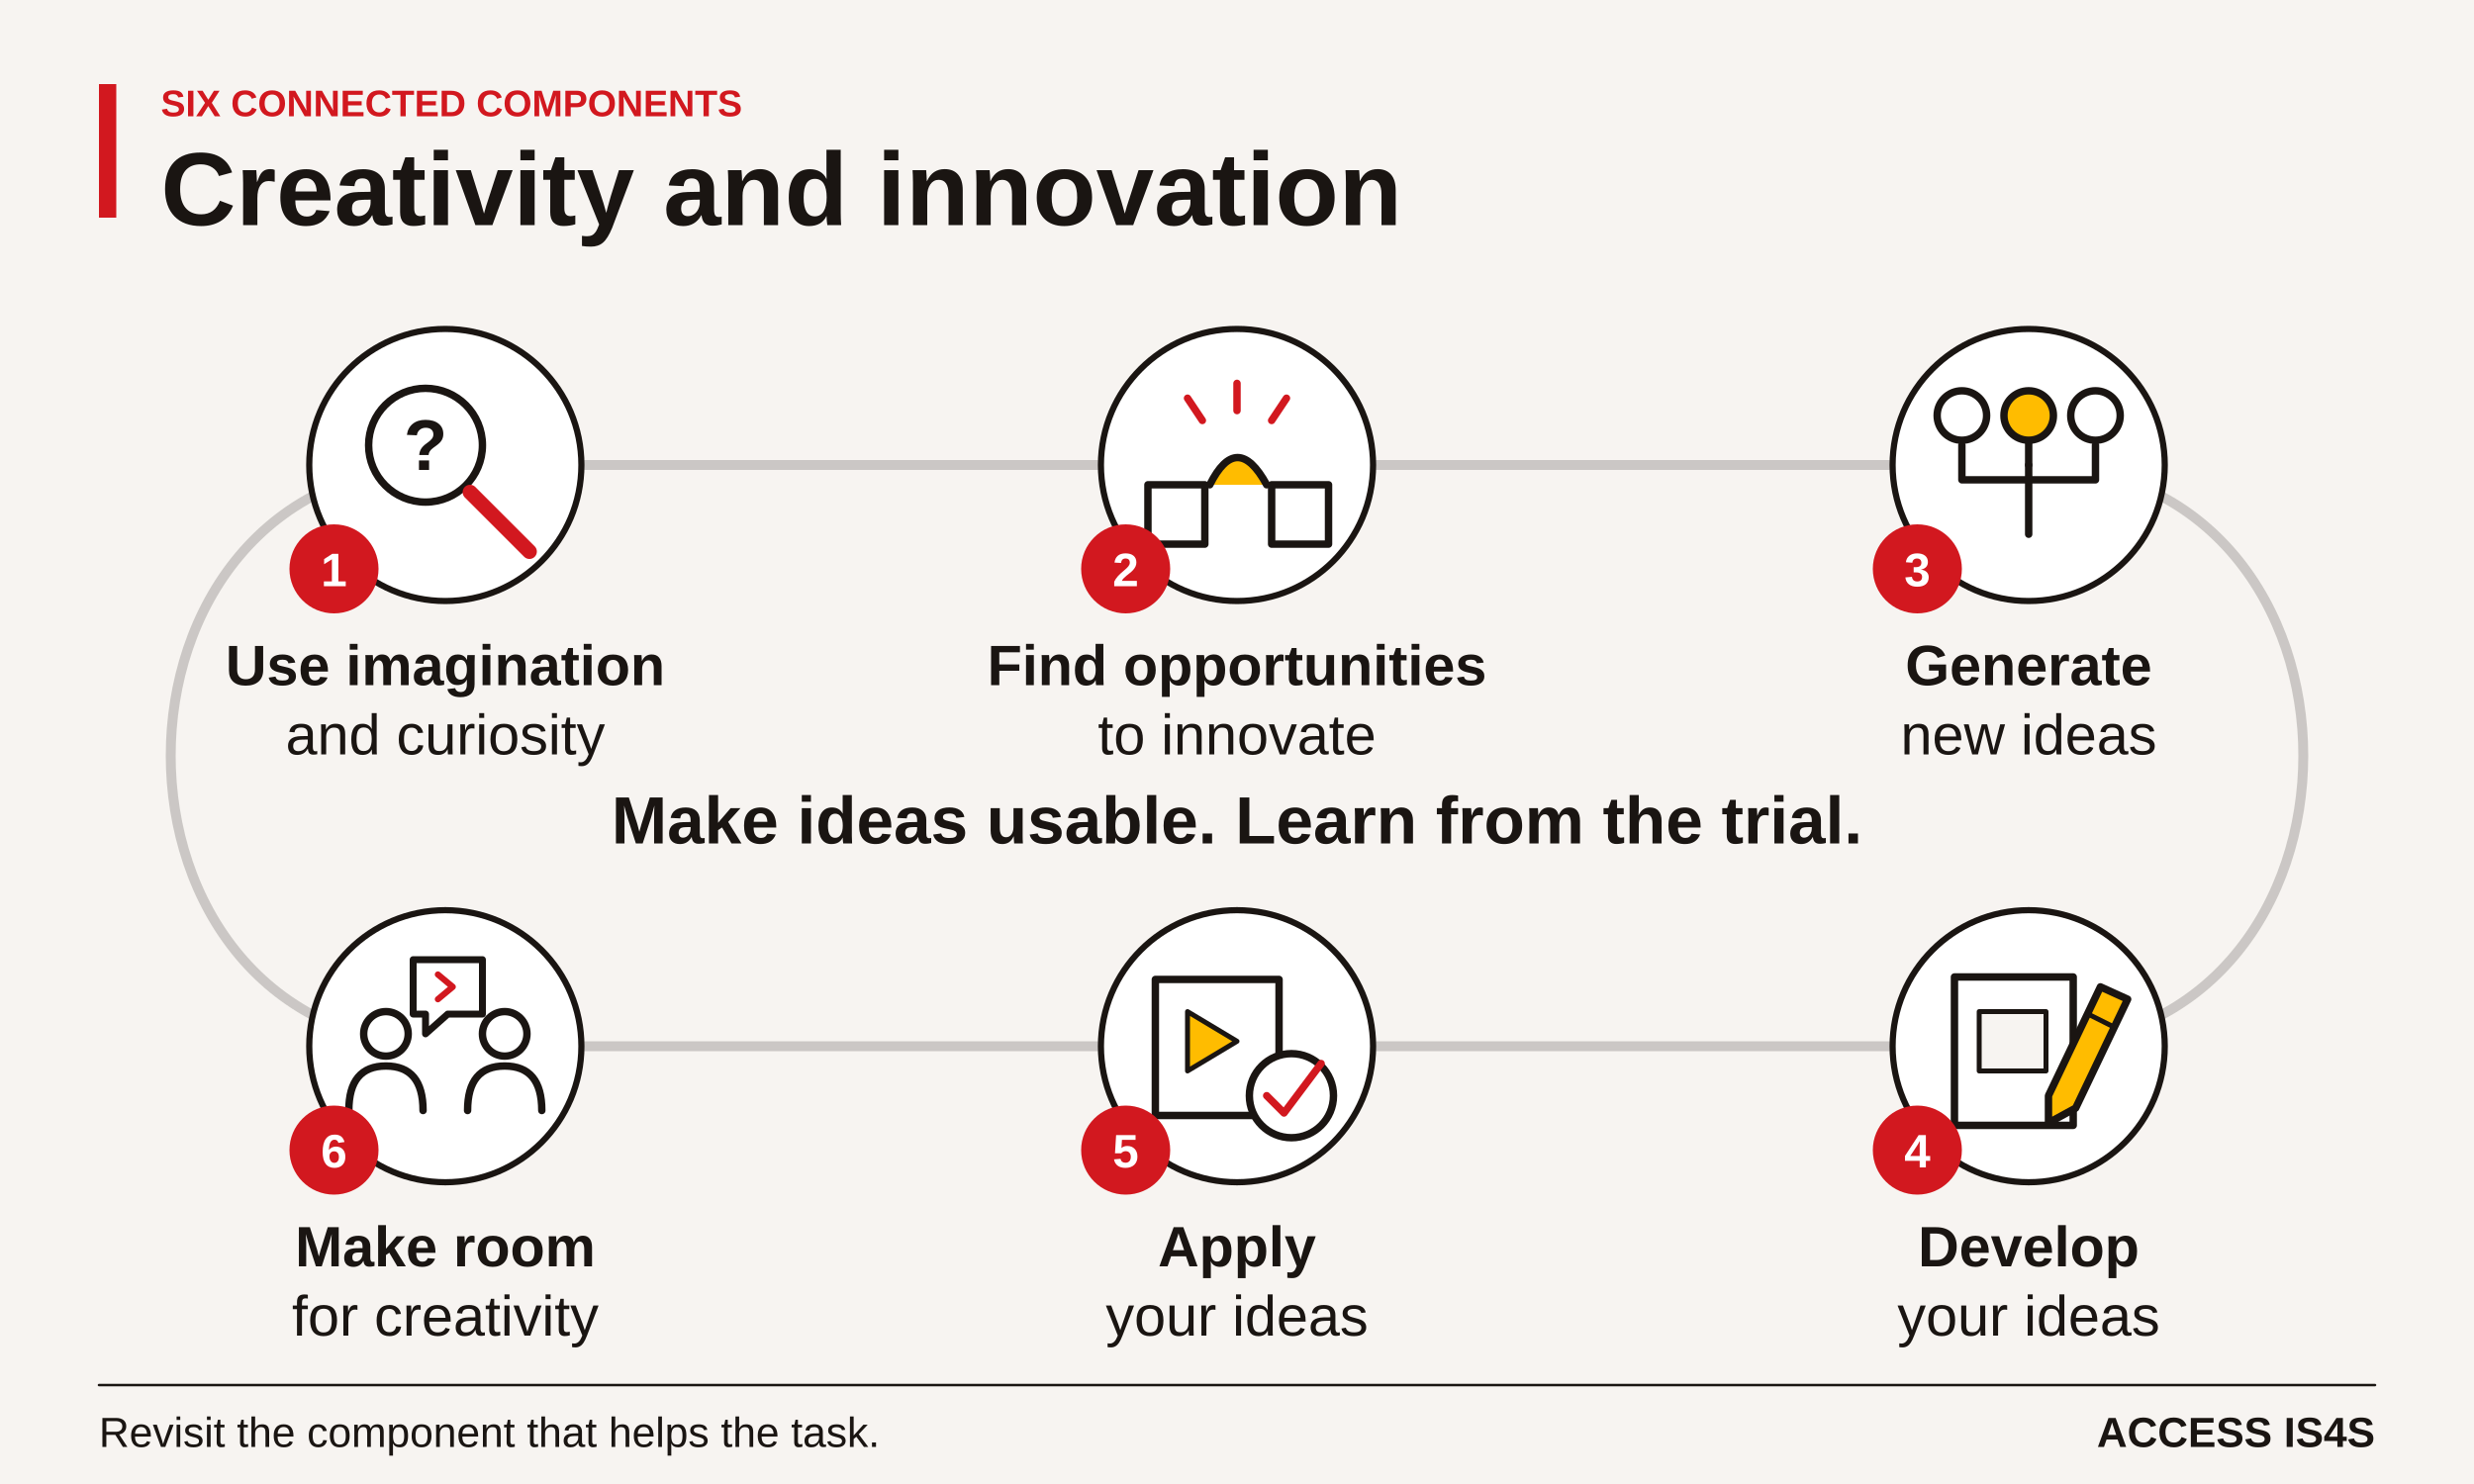
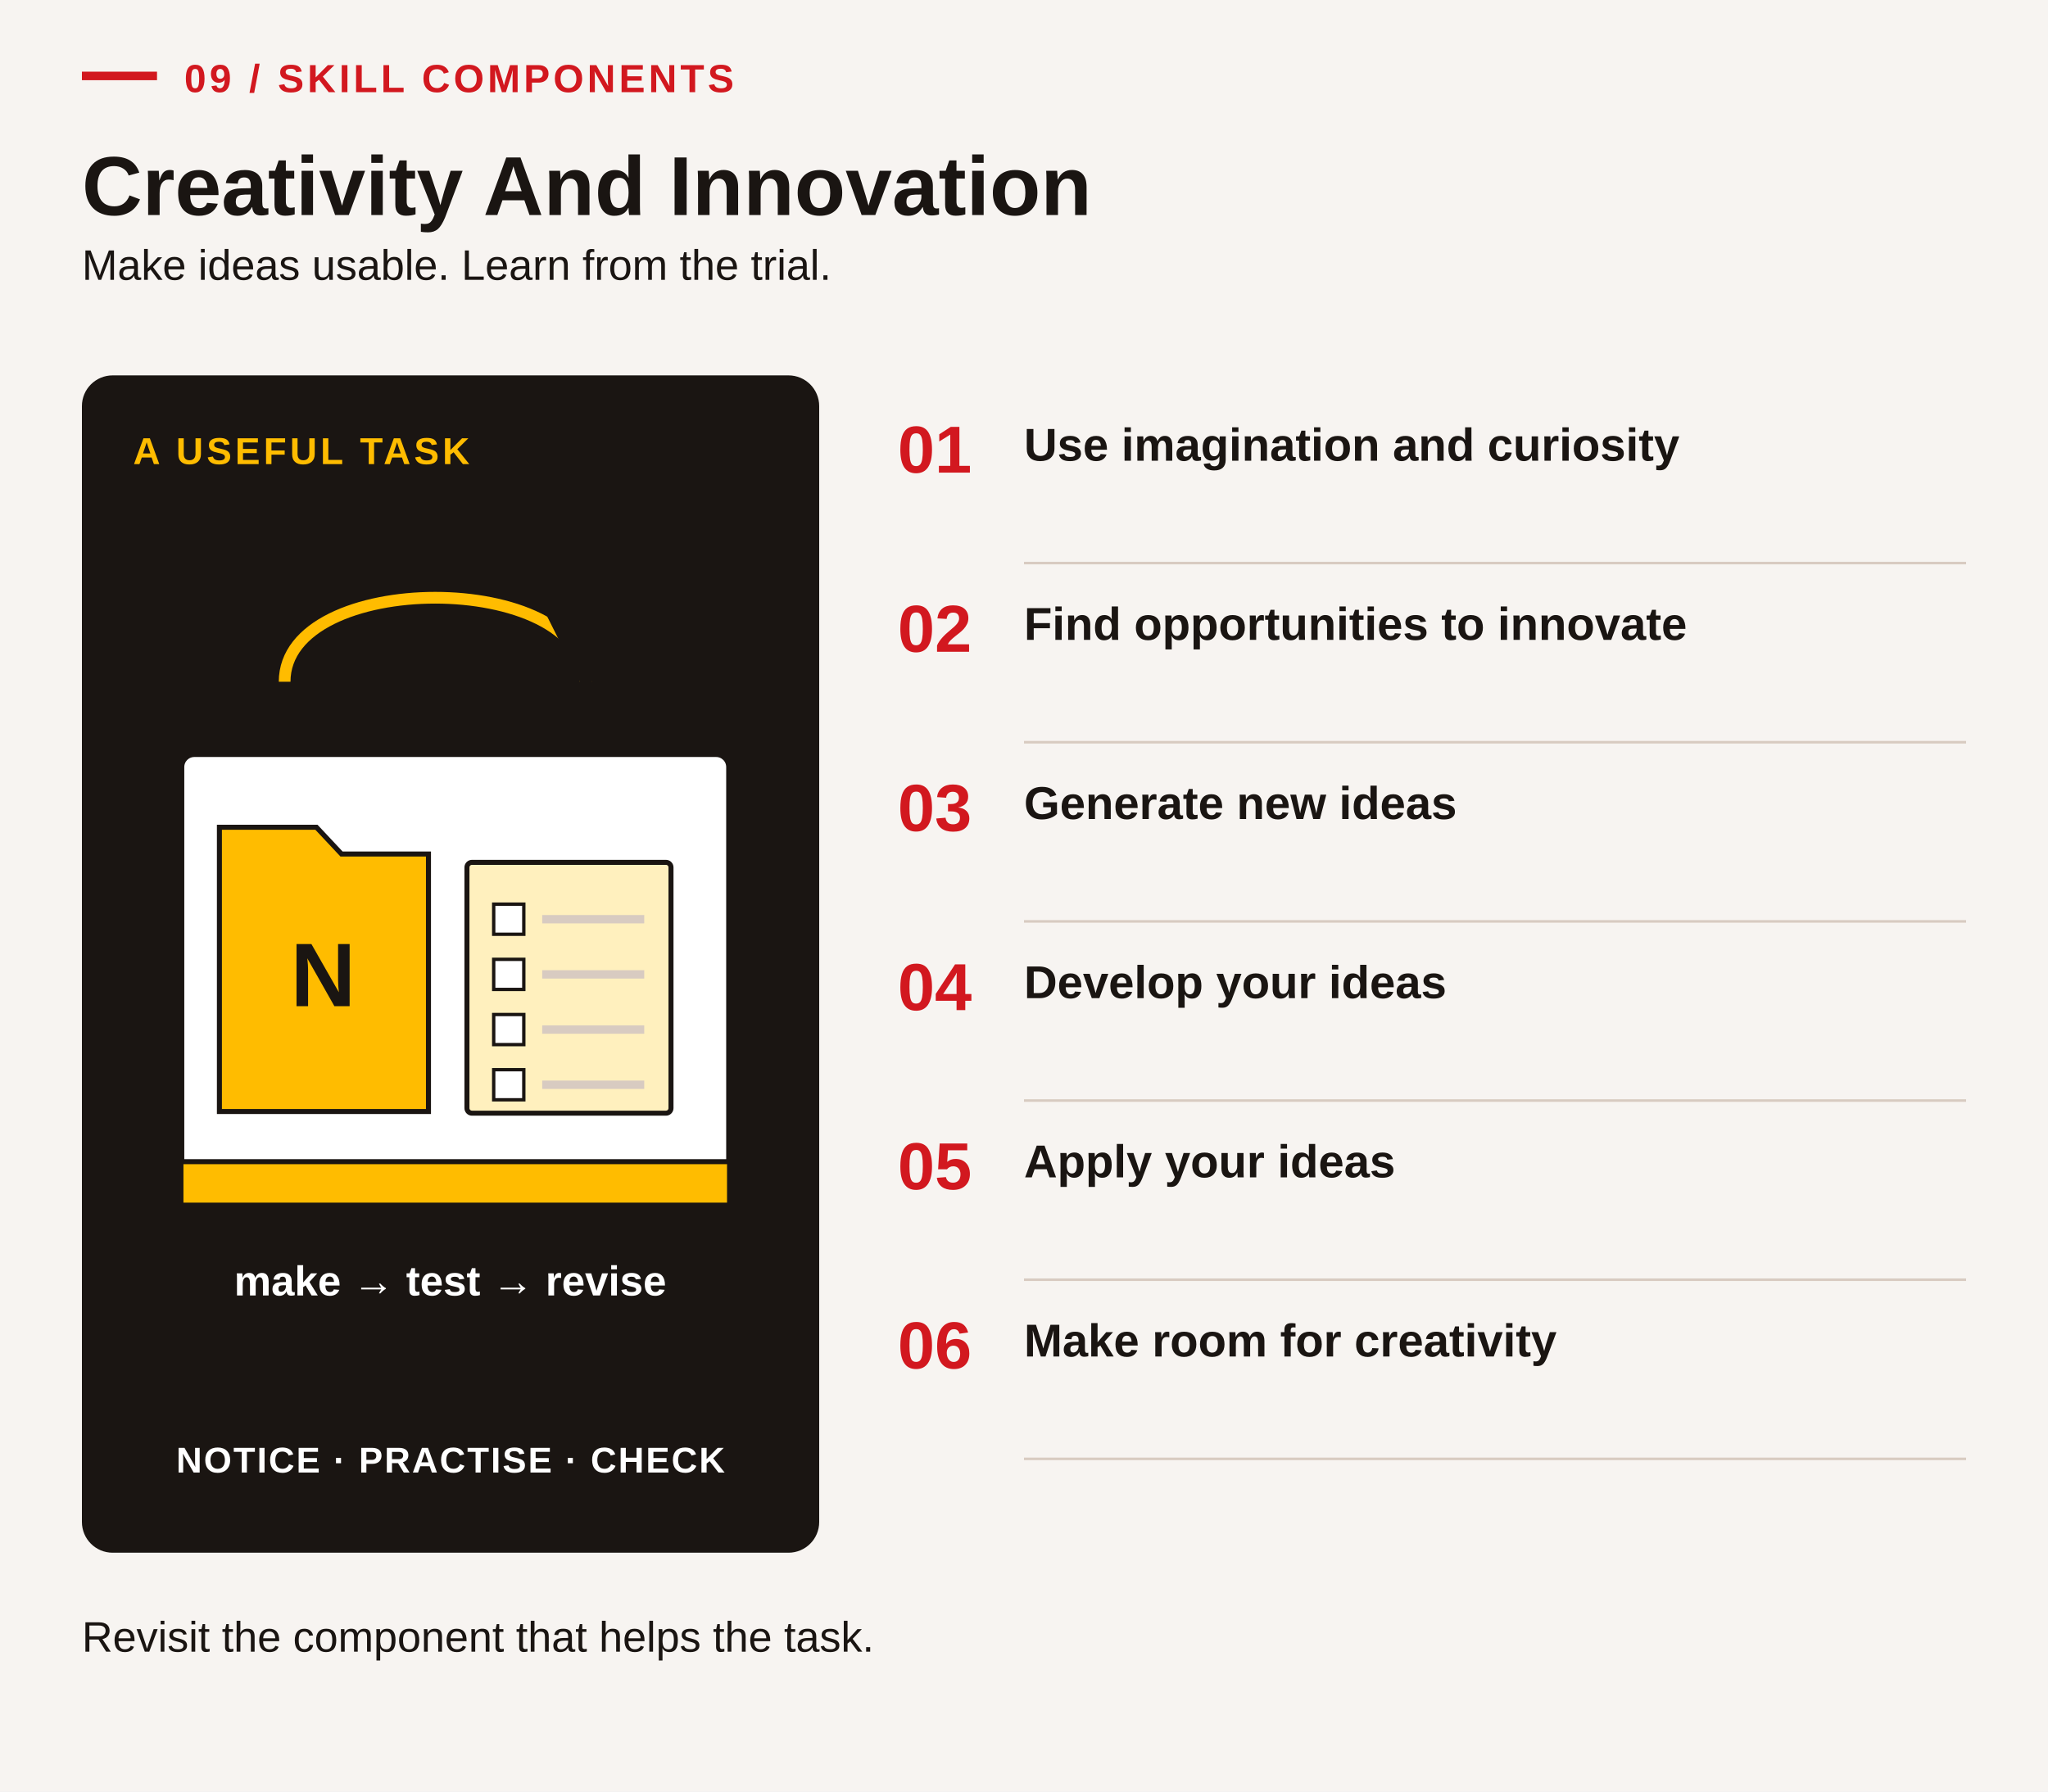
- <svg xmlns="http://www.w3.org/2000/svg" viewBox="0 0 1000 600" width="1000" height="600" role="img" aria-labelledby="title desc">
+ <svg xmlns="http://www.w3.org/2000/svg" width="1200" height="1050" viewBox="0 0 1200 1050" role="img" aria-labelledby="title desc">
  <defs>
-     <marker id="red" viewBox="0 0 10 10" refX="8" refY="5" markerWidth="6" markerHeight="6" orient="auto">
-       <path d="M0 0 L10 5 L0 10 Z" fill="#D2181F" />
+     <marker id="arrow" markerWidth="8" markerHeight="8" refX="7" refY="4" orient="auto">
+       <path d="M0 0 L8 4 L0 8Z" fill="#1A1512" />
    </marker>
-     <marker id="ink" viewBox="0 0 10 10" refX="8" refY="5" markerWidth="6" markerHeight="6" orient="auto">
-       <path d="M0 0 L10 5 L0 10 Z" fill="#1A1512" />
-     </marker>
+     <pattern id="hatch" width="14" height="14" patternUnits="userSpaceOnUse">
+       <path d="M-2 12 L12 -2 M2 16 L16 2" stroke="#7A6B61" stroke-width="1.5" />
+     </pattern>
  </defs>
-   <g font-family="Arial, Helvetica, sans-serif" stroke-linejoin="round" stroke-linecap="round">
-     <rect x="0" y="0" width="1000" height="600" rx="0" fill="#F7F4F1" stroke="none" stroke-width="0" />
-     <rect x="40" y="34" width="7" height="54" rx="0" fill="#D2181F" stroke="none" stroke-width="0" />
-     <text x="65" y="47" font-size="15" fill="#D2181F" font-weight="700" text-anchor="start">SIX CONNECTED COMPONENTS</text>
-     <text x="65" y="91" font-size="42" fill="#1A1512" font-weight="700" text-anchor="start">Creativity and innovation</text>
-     <path d="M180 188 H820 C968 188 968 423 820 423 H180 C32 423 32 188 180 188" fill="none" stroke="#1A1512" stroke-width="4" opacity=".2" />
-     <rect x="175" y="310" width="650" height="46" rx="0" fill="#F7F4F1" stroke="none" stroke-width="0" />
-     <text x="500" y="341" font-size="27" fill="#1A1512" font-weight="700" text-anchor="middle">Make ideas usable. Learn from the trial.</text>
-     <circle cx="180" cy="188" r="55" fill="#FFFFFF" stroke="#1A1512" stroke-width="2.5" />
-     <g transform="translate(180 188)">
-       <circle cx="-8" cy="-8" r="23" fill="#FFFFFF" stroke="#1A1512" stroke-width="3" />
-       <path d="M10 11 L34 35" fill="none" stroke="#D2181F" stroke-width="6" />
-       <text x="-8" y="2" font-size="29" fill="#1A1512" font-weight="700" text-anchor="middle">?</text>
+   <rect width="1200" height="1050" fill="#F7F4F1" />
+   <g font-family="Arial,Helvetica,sans-serif">
+     <rect x="48" y="42" width="44" height="5" rx="0" fill="#D2181F" stroke="none" stroke-width="1" />
+     <text x="108" y="54" font-size="23" font-weight="700" fill="#D2181F" text-anchor="start" letter-spacing="2">09 / SKILL COMPONENTS</text>
+     <text x="48" y="126" font-size="49" font-weight="700" fill="#1A1512" text-anchor="start" letter-spacing="0">Creativity And Innovation</text>
+     <text x="48" y="164" font-size="25" font-weight="400" fill="#1A1512" text-anchor="start" letter-spacing="0">Make ideas usable. Learn from the trial.</text>
+     <rect x="48" y="220" width="432" height="690" rx="18" fill="#1A1512" stroke="none" stroke-width="1" />
+     <text x="78" y="272" font-size="22" font-weight="700" fill="#FFBC00" text-anchor="start" letter-spacing="2">A USEFUL TASK</text>
+     <g transform="translate(58,280) scale(0.98) rotate(0)">
+       <rect x="49" y="165" width="328" height="270" rx="8" fill="#FFFFFF" stroke="#1A1512" stroke-width="4" />
+       <rect x="49" y="409" width="328" height="26" rx="0" fill="#FFBC00" stroke="#1A1512" stroke-width="3" />
+       <path d="M72 261 V209 H130 L145 225 H197 V379 H72Z" stroke="#1A1512" stroke-width="3" fill="#FFBC00" />
+       <text x="134" y="316" font-size="54" font-weight="700" fill="#1A1512" text-anchor="middle" letter-spacing="0">N</text>
+       <rect x="220" y="230" width="122" height="150" rx="3" fill="#FFF0BE" stroke="#1A1512" stroke-width="3" />
+       <rect x="236" y="255" width="18" height="18" rx="0" fill="#FFFFFF" stroke="#1A1512" stroke-width="2" />
+       <line x1="265" y1="264" x2="326" y2="264" stroke="#D8CBC1" stroke-width="5" />
+       <rect x="236" y="288" width="18" height="18" rx="0" fill="#FFFFFF" stroke="#1A1512" stroke-width="2" />
+       <line x1="265" y1="297" x2="326" y2="297" stroke="#D8CBC1" stroke-width="5" />
+       <rect x="236" y="321" width="18" height="18" rx="0" fill="#FFFFFF" stroke="#1A1512" stroke-width="2" />
+       <line x1="265" y1="330" x2="326" y2="330" stroke="#D8CBC1" stroke-width="5" />
+       <rect x="236" y="354" width="18" height="18" rx="0" fill="#FFFFFF" stroke="#1A1512" stroke-width="2" />
+       <line x1="265" y1="363" x2="326" y2="363" stroke="#D8CBC1" stroke-width="5" />
+       <path d="M111 122 C111 55 291 55 291 122" stroke="#FFBC00" stroke-width="7" fill="none" marker-end="url(#arrow)" />
+       <text x="204" y="99" font-size="23" font-weight="700" fill="#1A1512" text-anchor="middle" letter-spacing="0">TRY</text>
+       <text x="210" y="489" font-size="25" font-weight="700" fill="#FFFFFF" text-anchor="middle" letter-spacing="0">make → test → revise</text>
    </g>
-     <circle cx="135" cy="230" r="18" fill="#D2181F" stroke="#D2181F" stroke-width="0" />
-     <text x="135" y="237" font-size="19" fill="#FFFFFF" font-weight="700" text-anchor="middle">1</text>
-     <text x="180" y="277" font-size="23" fill="#1A1512" font-weight="700" text-anchor="middle">Use imagination</text>
-     <text x="180" y="305" font-size="23" fill="#1A1512" font-weight="400" text-anchor="middle">and curiosity</text>
-     <circle cx="500" cy="188" r="55" fill="#FFFFFF" stroke="#1A1512" stroke-width="2.5" />
-     <g transform="translate(500 188)">
-       <rect x="-36" y="8" width="23" height="24" rx="0" fill="#FFFFFF" stroke="#1A1512" stroke-width="3" />
-       <rect x="14" y="8" width="23" height="24" rx="0" fill="#FFFFFF" stroke="#1A1512" stroke-width="3" />
-       <path d="M-11 8 Q0 -14 12 8" fill="#FFBC00" stroke="#1A1512" stroke-width="3" />
-       <path d="M0 -22 L0 -33" fill="none" stroke="#D2181F" stroke-width="3" />
-       <path d="M-14 -18 L-20 -27" fill="none" stroke="#D2181F" stroke-width="3" />
-       <path d="M14 -18 L20 -27" fill="none" stroke="#D2181F" stroke-width="3" />
-     </g>
-     <circle cx="455" cy="230" r="18" fill="#D2181F" stroke="#D2181F" stroke-width="0" />
-     <text x="455" y="237" font-size="19" fill="#FFFFFF" font-weight="700" text-anchor="middle">2</text>
-     <text x="500" y="277" font-size="23" fill="#1A1512" font-weight="700" text-anchor="middle">Find opportunities</text>
-     <text x="500" y="305" font-size="23" fill="#1A1512" font-weight="400" text-anchor="middle">to innovate</text>
-     <circle cx="820" cy="188" r="55" fill="#FFFFFF" stroke="#1A1512" stroke-width="2.5" />
-     <g transform="translate(820 188)">
-       <path d="M0 28 L0 0" fill="none" stroke="#1A1512" stroke-width="3" />
-       <path d="M-27 -8 V6 H27 V-8" fill="none" stroke="#1A1512" stroke-width="3" />
-       <circle cx="-27" cy="-20" r="10" fill="#FFFFFF" stroke="#1A1512" stroke-width="3" />
-       <circle cx="0" cy="-20" r="10" fill="#FFBC00" stroke="#1A1512" stroke-width="3" />
-       <circle cx="27" cy="-20" r="10" fill="#FFFFFF" stroke="#1A1512" stroke-width="3" />
-       <path d="M0 -9 L0 0" fill="none" stroke="#1A1512" stroke-width="3" />
-     </g>
-     <circle cx="775" cy="230" r="18" fill="#D2181F" stroke="#D2181F" stroke-width="0" />
-     <text x="775" y="237" font-size="19" fill="#FFFFFF" font-weight="700" text-anchor="middle">3</text>
-     <text x="820" y="277" font-size="23" fill="#1A1512" font-weight="700" text-anchor="middle">Generate</text>
-     <text x="820" y="305" font-size="23" fill="#1A1512" font-weight="400" text-anchor="middle">new ideas</text>
-     <circle cx="820" cy="423" r="55" fill="#FFFFFF" stroke="#1A1512" stroke-width="2.5" />
-     <g transform="translate(820 423)">
-       <rect x="-30" y="-28" width="48" height="60" rx="0" fill="#FFFFFF" stroke="#1A1512" stroke-width="3" />
-       <rect x="-20" y="-14" width="27" height="24" rx="0" fill="#F7F4F1" stroke="#1A1512" stroke-width="2" />
-       <path d="M8 20 L29 -24 L40 -19 L19 25 L8 31 Z" fill="#FFBC00" stroke="#1A1512" stroke-width="3" />
-       <path d="M24 -13 L34 -8" fill="none" stroke="#1A1512" stroke-width="2" />
-     </g>
-     <circle cx="775" cy="465" r="18" fill="#D2181F" stroke="#D2181F" stroke-width="0" />
-     <text x="775" y="472" font-size="19" fill="#FFFFFF" font-weight="700" text-anchor="middle">4</text>
-     <text x="820" y="512" font-size="23" fill="#1A1512" font-weight="700" text-anchor="middle">Develop</text>
-     <text x="820" y="540" font-size="23" fill="#1A1512" font-weight="400" text-anchor="middle">your ideas</text>
-     <circle cx="500" cy="423" r="55" fill="#FFFFFF" stroke="#1A1512" stroke-width="2.5" />
-     <g transform="translate(500 423)">
-       <rect x="-33" y="-27" width="50" height="55" rx="0" fill="#FFFFFF" stroke="#1A1512" stroke-width="3" />
-       <path d="M-20 -14 L-20 10 L0 -2 Z" fill="#FFBC00" stroke="#1A1512" stroke-width="2" />
-       <circle cx="22" cy="20" r="17" fill="#FFFFFF" stroke="#1A1512" stroke-width="3" />
-       <path d="M12 20 l7 7 15 -20" fill="none" stroke="#D2181F" stroke-width="3" />
-     </g>
-     <circle cx="455" cy="465" r="18" fill="#D2181F" stroke="#D2181F" stroke-width="0" />
-     <text x="455" y="472" font-size="19" fill="#FFFFFF" font-weight="700" text-anchor="middle">5</text>
-     <text x="500" y="512" font-size="23" fill="#1A1512" font-weight="700" text-anchor="middle">Apply</text>
-     <text x="500" y="540" font-size="23" fill="#1A1512" font-weight="400" text-anchor="middle">your ideas</text>
-     <circle cx="180" cy="423" r="55" fill="#FFFFFF" stroke="#1A1512" stroke-width="2.5" />
-     <g transform="translate(180 423)">
-       <circle cx="-24" cy="-5" r="9" fill="#FFFFFF" stroke="#1A1512" stroke-width="3" />
-       <path d="M-39 26 Q-39 8 -24 8 Q-9 8 -9 26" fill="none" stroke="#1A1512" stroke-width="3" />
-       <circle cx="24" cy="-5" r="9" fill="#FFFFFF" stroke="#1A1512" stroke-width="3" />
-       <path d="M9 26 Q9 8 24 8 Q39 8 39 26" fill="none" stroke="#1A1512" stroke-width="3" />
-       <path d="M-13 -35 H15 V-13 H1 L-8 -5 V-13 H-13 Z" fill="#FFFFFF" stroke="#1A1512" stroke-width="2.8" />
-       <path d="M-3 -29 l6 5 -6 5" fill="none" stroke="#D2181F" stroke-width="2.5" />
-     </g>
-     <circle cx="135" cy="465" r="18" fill="#D2181F" stroke="#D2181F" stroke-width="0" />
-     <text x="135" y="472" font-size="19" fill="#FFFFFF" font-weight="700" text-anchor="middle">6</text>
-     <text x="180" y="512" font-size="23" fill="#1A1512" font-weight="700" text-anchor="middle">Make room</text>
-     <text x="180" y="540" font-size="23" fill="#1A1512" font-weight="400" text-anchor="middle">for creativity</text>
-     <path d="M40 560 L960 560" fill="none" stroke="#1A1512" stroke-width="1" />
-     <text x="40" y="585" font-size="17" fill="#1A1512" font-weight="400" text-anchor="start">Revisit the component that helps the task.</text>
-     <text x="960" y="585" font-size="17" fill="#1A1512" font-weight="700" text-anchor="end">ACCESS IS4S</text>
+     <text x="264" y="863" font-size="21" font-weight="700" fill="#FFFFFF" text-anchor="middle" letter-spacing="1">NOTICE · PRACTISE · CHECK</text>
+     <text x="526" y="277" font-size="39" font-weight="700" fill="#D2181F" text-anchor="start" letter-spacing="0">01</text>
+     <text x="600" y="270" font-size="27" font-weight="700" fill="#1A1512" text-anchor="start" letter-spacing="0">Use imagination and curiosity</text>
+     <line x1="600" y1="330" x2="1152" y2="330" stroke="#D8CBC1" stroke-width="1.5" />
+     <text x="526" y="382" font-size="39" font-weight="700" fill="#D2181F" text-anchor="start" letter-spacing="0">02</text>
+     <text x="600" y="375" font-size="27" font-weight="700" fill="#1A1512" text-anchor="start" letter-spacing="0">Find opportunities to innovate</text>
+     <line x1="600" y1="435" x2="1152" y2="435" stroke="#D8CBC1" stroke-width="1.5" />
+     <text x="526" y="487" font-size="39" font-weight="700" fill="#D2181F" text-anchor="start" letter-spacing="0">03</text>
+     <text x="600" y="480" font-size="27" font-weight="700" fill="#1A1512" text-anchor="start" letter-spacing="0">Generate new ideas</text>
+     <line x1="600" y1="540" x2="1152" y2="540" stroke="#D8CBC1" stroke-width="1.5" />
+     <text x="526" y="592" font-size="39" font-weight="700" fill="#D2181F" text-anchor="start" letter-spacing="0">04</text>
+     <text x="600" y="585" font-size="27" font-weight="700" fill="#1A1512" text-anchor="start" letter-spacing="0">Develop your ideas</text>
+     <line x1="600" y1="645" x2="1152" y2="645" stroke="#D8CBC1" stroke-width="1.5" />
+     <text x="526" y="697" font-size="39" font-weight="700" fill="#D2181F" text-anchor="start" letter-spacing="0">05</text>
+     <text x="600" y="690" font-size="27" font-weight="700" fill="#1A1512" text-anchor="start" letter-spacing="0">Apply your ideas</text>
+     <line x1="600" y1="750" x2="1152" y2="750" stroke="#D8CBC1" stroke-width="1.5" />
+     <text x="526" y="802" font-size="39" font-weight="700" fill="#D2181F" text-anchor="start" letter-spacing="0">06</text>
+     <text x="600" y="795" font-size="27" font-weight="700" fill="#1A1512" text-anchor="start" letter-spacing="0">Make room for creativity</text>
+     <line x1="600" y1="855" x2="1152" y2="855" stroke="#D8CBC1" stroke-width="1.5" />
+     <text x="48" y="968" font-size="25" font-weight="400" fill="#1A1512" text-anchor="start" letter-spacing="0">Revisit the component that helps the task.</text>
  </g>
</svg>
